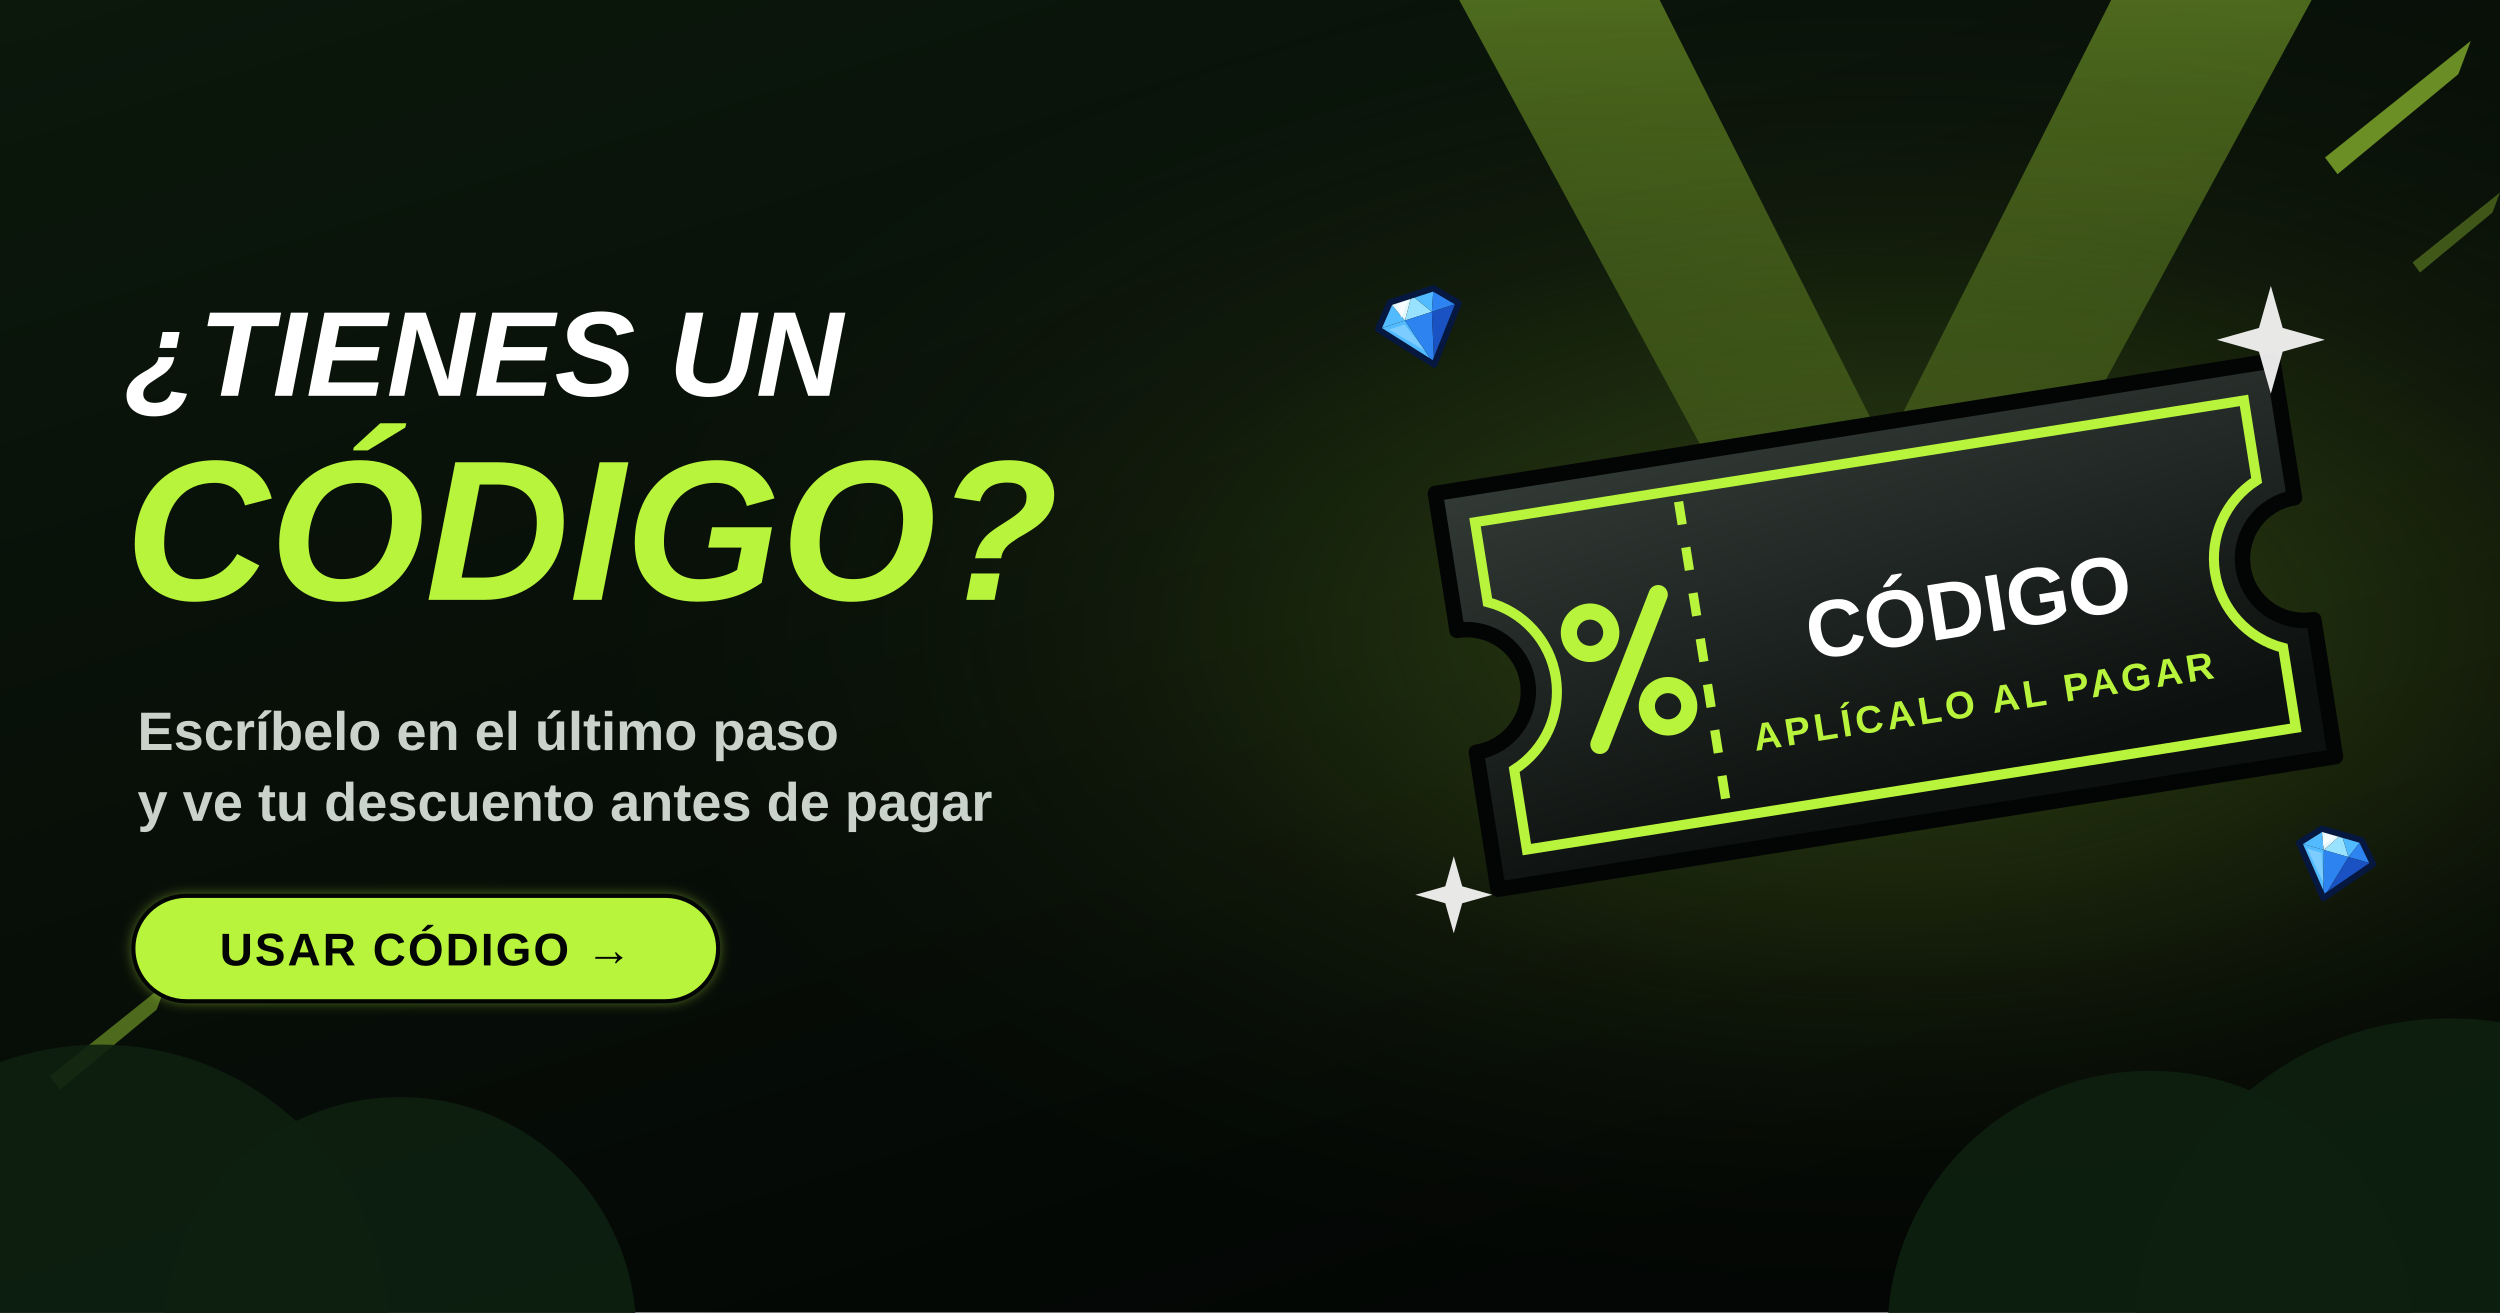
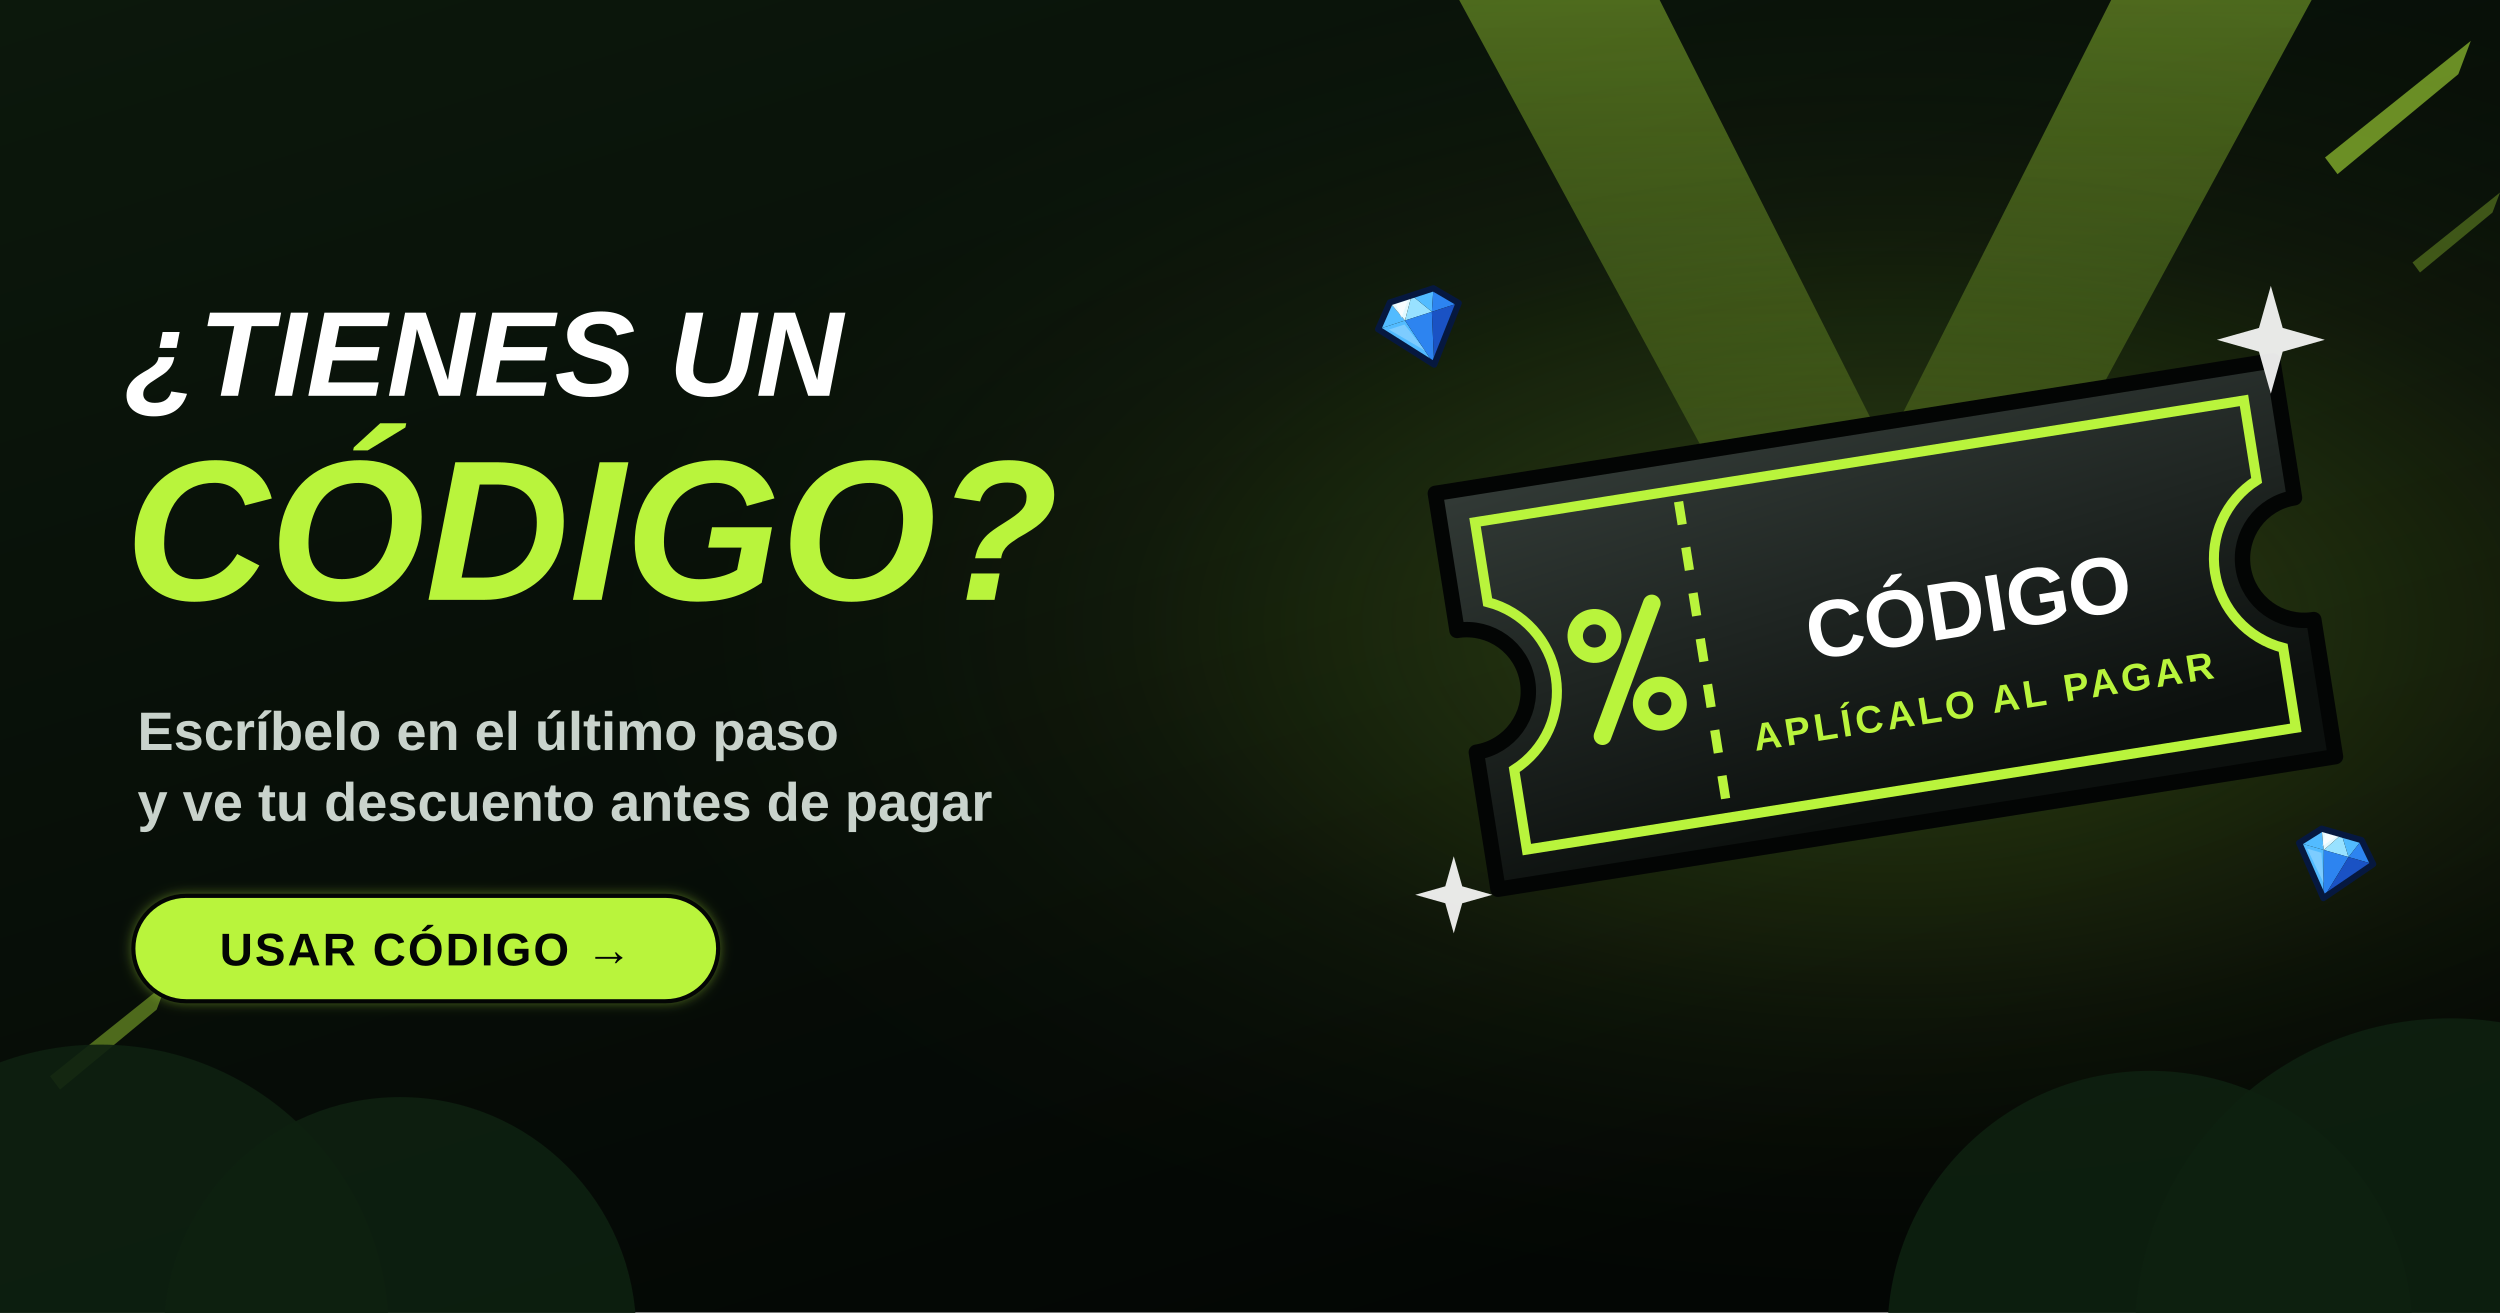
<svg xmlns="http://www.w3.org/2000/svg" viewBox="0 0 1200 630" width="1200" height="630">
  <defs>
    <linearGradient id="bg" x1="0" y1="0" x2="0.6" y2="1">
      <stop offset="0" stop-color="#0c180c" />
      <stop offset="1" stop-color="#030604" />
    </linearGradient>
    <linearGradient id="v" x1="0" y1="0" x2="0" y2="1">
      <stop offset="0" stop-color="#b9f43c" stop-opacity=".4" />
      <stop offset="1" stop-color="#b9f43c" stop-opacity=".03" />
    </linearGradient>
    <radialGradient id="glow" cx="0.754" cy="0.476" r="0.55">
      <stop offset="0" stop-color="#b9f43c" stop-opacity=".24" />
      <stop offset=".55" stop-color="#b9f43c" stop-opacity=".05" />
      <stop offset="1" stop-color="#000" stop-opacity="0" />
    </radialGradient>
    <radialGradient id="gemglow">
      <stop offset="0" stop-color="#4fc3ff" stop-opacity=".5" />
      <stop offset="1" stop-color="#4fc3ff" stop-opacity="0" />
    </radialGradient>
    <linearGradient id="dark" x1="0" y1="0" x2="0.3" y2="1">
      <stop offset="0" stop-color="#323a36" />
      <stop offset="1" stop-color="#0c100e" />
    </linearGradient>
    <linearGradient id="lid" x1="0" y1="0" x2="0" y2="1">
      <stop offset="0" stop-color="#47524c" />
      <stop offset="1" stop-color="#1b221e" />
    </linearGradient>
    <filter id="soft" x="-50%" y="-50%" width="200%" height="200%">
      <feGaussianBlur stdDeviation="3" />
    </filter>
    <path id="spark" d="M0 -10L2.2 -2.2L10 0L2.2 2.2L0 10L-2.2 2.2L-10 0L-2.2 -2.2Z" fill="#fff" />
  </defs>
  <rect width="1200" height="630" fill="url(#bg)" />
  <path d="M695 -10H791.6L905 214.83L1018.4 -10H1115L921.8 346.5H888.2Z" fill="url(#v)" />
  <rect width="1200" height="630" fill="url(#glow)" />
  <path d="M1116 75.6L1186 19.6L1180 35.6L1122 83.6Z" fill="#b9f43c" opacity="0.55" />
  <path d="M1158 126L1200 92.4L1196.4 102L1161.6 130.8Z" fill="#b9f43c" opacity="0.3" />
  <path d="M24 516.6L80 471.8L75.2 484.6L28.8 523Z" fill="#b9f43c" opacity="0.4" />
  <circle cx="48" cy="640" r="138.6" fill="#0d200f" opacity=".9" />
  <circle cx="192" cy="640" r="113.4" fill="#0d200f" opacity=".9" />
  <circle cx="1032" cy="640" r="126" fill="#0d200f" opacity=".9" />
  <circle cx="1176" cy="640" r="151.2" fill="#0d200f" opacity=".9" />
  <g transform="translate(905 300) scale(1.85)">
    <g transform="rotate(-9)">
      <path d="M-110 -52H110V-16A16 16 0 0 0 110 16V52H-110V16A16 16 0 0 0 -110 -16Z" fill="url(#dark)" stroke="#030504" stroke-width="4" stroke-linejoin="round" />
      <path d="M-101 -43H101V-22A24 24 0 0 0 101 22V43H-101V22A24 24 0 0 0 -101 -22Z" fill="none" stroke="#b9f43c" stroke-width="2.6" />
      <path d="M-48 -40V40" stroke="#b9f43c" stroke-width="2.4" stroke-dasharray="6 6" />
      <g fill="none" stroke="#b9f43c" stroke-linecap="round">
-         <circle cx="-76" cy="-10" r="5.5" stroke-width="4.2" />
-         <circle cx="-59" cy="12" r="5.5" stroke-width="4.2" />
-         <path d="M-57 -17L-78 19" stroke-width="5" />
+         <circle cx="-75" cy="-9" r="5" stroke-width="4" />
+         <circle cx="-61" cy="11" r="5" stroke-width="4" />
+         <path d="M-59 -15L-77 17" stroke-width="4.6" />
      </g>
      <text x="22" y="6" font-family="Arial Black, Arial, Helvetica, sans-serif" font-weight="900" font-size="21" fill="#fff" text-anchor="middle">CÓDIGO</text>
      <text x="22" y="27" font-family="Arial, Helvetica, sans-serif" font-weight="700" font-size="10" fill="#b9f43c" text-anchor="middle" letter-spacing="1">APLÍCALO AL PAGAR</text>
    </g>
    <g transform="rotate(-18 -120 -76.54)" stroke-linejoin="round">
      <path d="M-125.94 -86L-131 -80.324L-123.667 -80.324Z" fill="#52bbff" />
      <path d="M-125.94 -86L-120 -86L-123.667 -80.324Z" fill="#e3f9ff" />
      <path d="M-120 -86L-123.667 -80.324L-116.333 -80.324Z" fill="#98e1ff" />
      <path d="M-120 -86L-114.06 -86L-116.333 -80.324Z" fill="#52bbff" />
      <path d="M-114.06 -86L-109 -80.324L-116.333 -80.324Z" fill="#2d84f0" />
      <path d="M-131 -80.324L-123.667 -80.324L-120 -67.08Z" fill="#52bbff" />
      <path d="M-123.667 -80.324L-116.333 -80.324L-120 -67.08Z" fill="#2d84f0" />
      <path d="M-116.333 -80.324L-109 -80.324L-120 -67.08Z" fill="#1a52c4" />
      <path d="M-124.62 -85.054L-121.32 -85.054L-124.327 -81.27Z" fill="#fff" opacity=".7" />
      <path d="M-128.36 -79.378L-124.107 -79.378L-121.1 -71.242Z" fill="#fff" opacity=".25" />
      <path d="M-125.94 -86H-114.06L-109 -80.324L-120 -67.08L-131 -80.324Z" fill="none" stroke="#06183f" stroke-width="1.6" />
    </g>
    <g transform="rotate(16 116 62.6)" stroke-linejoin="round">
      <path d="M110.6 54L106 59.16L112.667 59.16Z" fill="#52bbff" />
      <path d="M110.6 54L116 54L112.667 59.16Z" fill="#e3f9ff" />
      <path d="M116 54L112.667 59.16L119.333 59.16Z" fill="#98e1ff" />
      <path d="M116 54L121.4 54L119.333 59.16Z" fill="#52bbff" />
      <path d="M121.4 54L126 59.16L119.333 59.16Z" fill="#2d84f0" />
      <path d="M106 59.16L112.667 59.16L116 71.2Z" fill="#52bbff" />
      <path d="M112.667 59.16L119.333 59.16L116 71.2Z" fill="#2d84f0" />
      <path d="M119.333 59.16L126 59.16L116 71.2Z" fill="#1a52c4" />
      <path d="M111.8 54.86L114.8 54.86L112.067 58.3Z" fill="#fff" opacity=".7" />
      <path d="M108.4 60.02L112.267 60.02L115 67.416Z" fill="#fff" opacity=".25" />
      <path d="M110.6 54H121.4L126 59.16L116 71.2L106 59.16Z" fill="none" stroke="#06183f" stroke-width="1.6" />
    </g>
    <use href="#spark" transform="translate(100 -74) scale(1.4)" opacity=".9" />
    <use href="#spark" transform="translate(-112 70) scale(1)" opacity=".9" />
  </g>
  <text x="60" y="190" font-family="Arial Black, Arial, Helvetica, sans-serif" font-weight="900" font-style="italic" font-size="58" fill="#fff">¿TIENES UN</text>
  <text x="60" y="287.92" font-family="Arial Black, Arial, Helvetica, sans-serif" font-weight="900" font-style="italic" font-size="96" fill="#b9f43c">CÓDIGO?</text>
  <text x="66" y="360" font-family="Arial, Helvetica, sans-serif" font-weight="700" font-size="26" fill="#c9d3cc" text-anchor="start">Escríbelo en el último paso</text>
  <text x="66" y="394" font-family="Arial, Helvetica, sans-serif" font-weight="700" font-size="26" fill="#c9d3cc" text-anchor="start">y ve tu descuento antes de pagar</text>
  <g transform="translate(64 430)">
    <rect width="280.72" height="50.6" rx="25.3" fill="#b9f43c" filter="url(#soft)" opacity=".55" />
    <rect width="280.72" height="50.6" rx="25.3" fill="#b9f43c" stroke="#030504" stroke-width="2" />
    <text x="140.36" y="33.396" font-family="Arial Black, Arial, Helvetica, sans-serif" font-weight="900" font-size="22" fill="#030504" text-anchor="middle" letter-spacing="1">USAR CÓDIGO  →</text>
  </g>
</svg>
